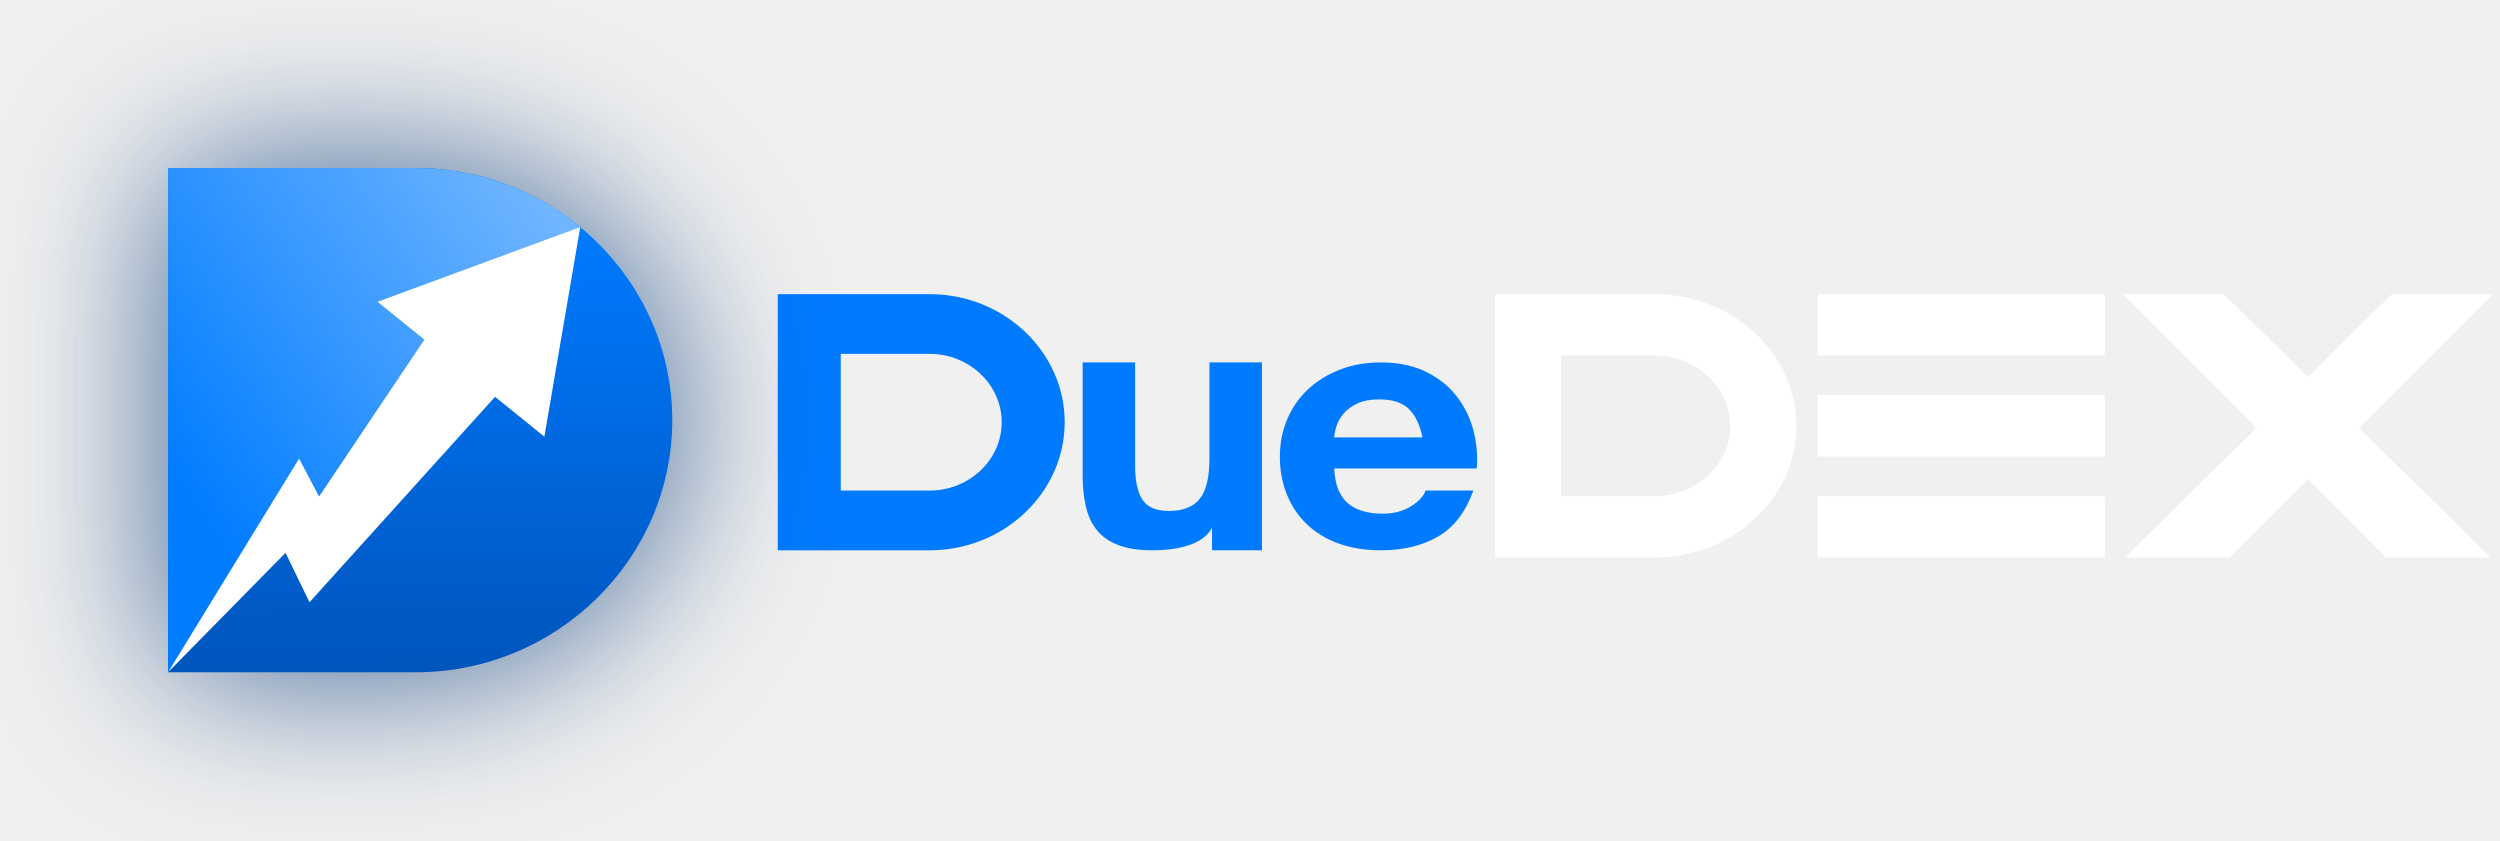
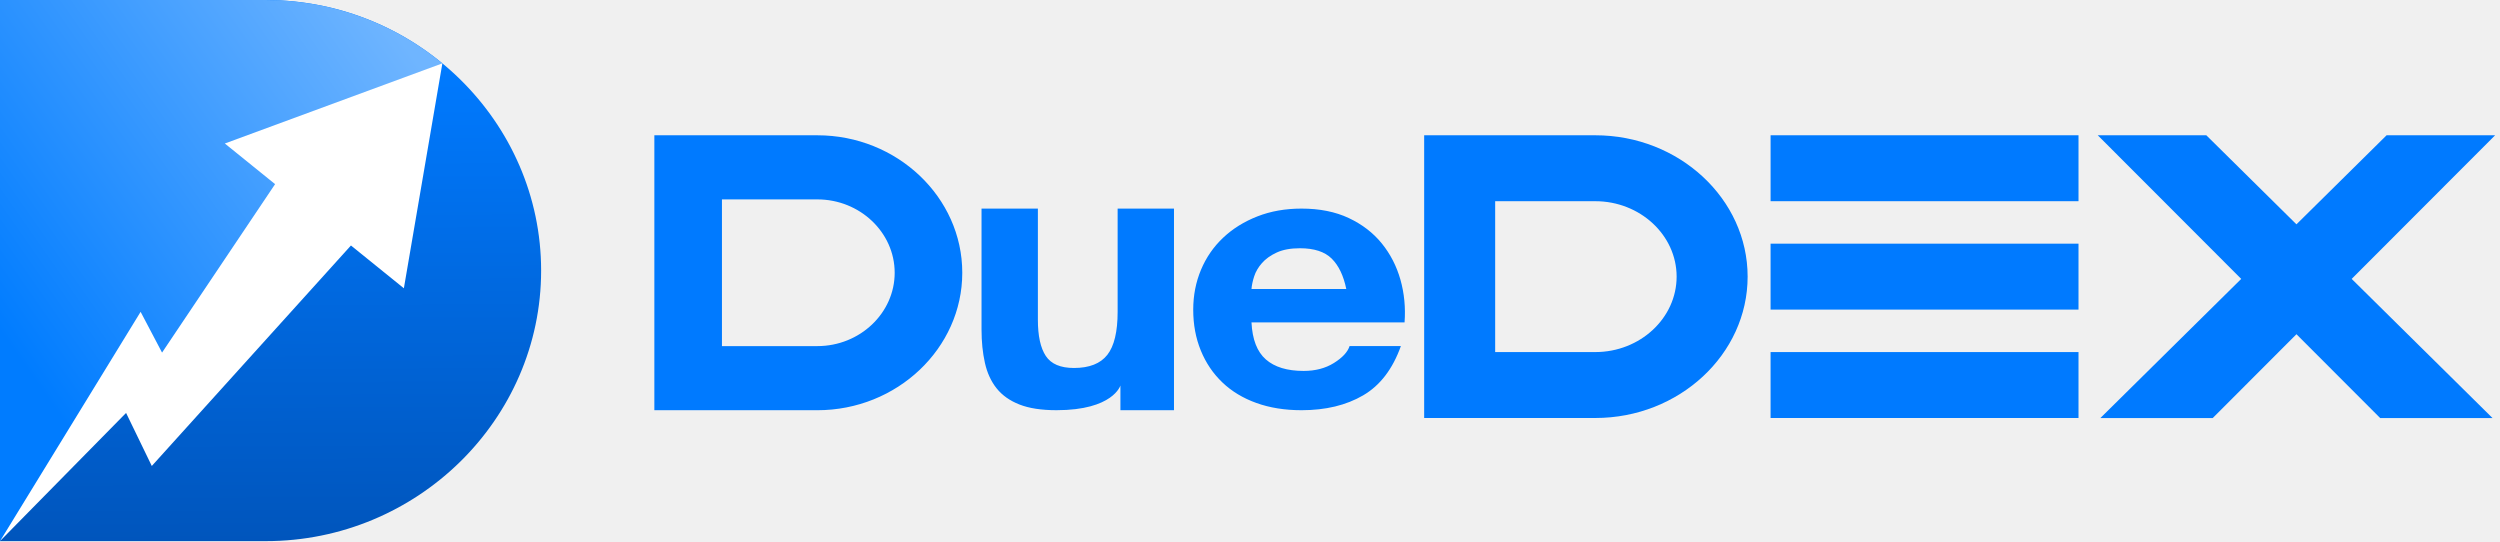
- <svg xmlns="http://www.w3.org/2000/svg" width="119" height="40" viewBox="0 0 119 40" fill="none">
-   <path fill-rule="evenodd" clip-rule="evenodd" d="M100.187 16.924V14H86.529V16.924H90.313H100.187ZM100.187 21.732V18.808H86.529V21.732H90.313H100.187ZM100.187 23.615V26.539H90.313H86.529V23.615H100.187ZM113.85 14L109.853 17.949L105.855 14H101.041L107.403 20.37L101.155 26.541H106.139L109.853 22.823L113.567 26.541H118.55L112.303 20.37L118.664 14H113.85ZM74.314 23.615H78.759C80.741 23.615 82.362 22.11 82.362 20.269C82.362 18.429 80.741 16.924 78.759 16.924H74.314V23.615ZM74.314 14H78.759C82.473 14 85.511 16.821 85.511 20.269C85.511 23.717 82.473 26.539 78.759 26.539H74.314H72.74H71.165V17.474V14H74.314Z" fill="white" />
-   <path fill-rule="evenodd" clip-rule="evenodd" d="M44.251 23.351H40.02V16.844H44.251C46.138 16.844 47.681 18.308 47.681 20.098C47.681 21.887 46.138 23.351 44.251 23.351ZM44.251 14.001H40.02H37.022V17.379V26.195H38.521H40.02H44.251C47.786 26.195 50.679 23.451 50.679 20.098C50.679 16.744 47.786 14.001 44.251 14.001ZM57.693 26.194V25.097C57.693 25.097 57.37 26.194 54.859 26.194C54.191 26.194 53.642 26.109 53.214 25.94C52.785 25.772 52.448 25.533 52.202 25.223C51.955 24.914 51.782 24.538 51.683 24.093C51.583 23.649 51.533 23.157 51.533 22.617V17.251H54.032V22.178C54.032 22.898 54.15 23.435 54.384 23.789C54.619 24.144 55.035 24.321 55.633 24.321C56.314 24.321 56.807 24.127 57.112 23.739C57.417 23.351 57.569 22.712 57.569 21.824V17.251H60.069V26.194H57.693ZM65.654 19.011C66.285 19.011 66.755 19.164 67.065 19.471C67.374 19.778 67.589 20.227 67.71 20.819H63.507C63.519 20.654 63.558 20.468 63.625 20.26C63.691 20.052 63.807 19.855 63.971 19.668C64.134 19.482 64.353 19.326 64.626 19.2C64.899 19.074 65.242 19.011 65.654 19.011ZM65.818 24.451C65.09 24.451 64.532 24.282 64.144 23.942C63.755 23.602 63.543 23.054 63.507 22.298H70.295C70.344 21.641 70.283 21.011 70.113 20.408C69.943 19.805 69.667 19.268 69.285 18.797C68.903 18.326 68.414 17.95 67.82 17.671C67.225 17.392 66.528 17.252 65.727 17.252C65.011 17.252 64.359 17.367 63.77 17.597C63.181 17.827 62.675 18.142 62.25 18.542C61.826 18.942 61.498 19.416 61.268 19.964C61.037 20.512 60.922 21.104 60.922 21.739C60.922 22.397 61.034 23 61.259 23.547C61.483 24.095 61.802 24.567 62.214 24.961C62.627 25.356 63.13 25.66 63.725 25.874C64.319 26.087 64.987 26.194 65.727 26.194C66.795 26.194 67.705 25.975 68.457 25.536C69.209 25.099 69.768 24.369 70.132 23.35H67.856C67.771 23.613 67.541 23.863 67.165 24.098C66.788 24.334 66.34 24.451 65.818 24.451Z" fill="#007AFF" />
-   <g filter="url(#filter0_d)">
-     <path fill-rule="evenodd" clip-rule="evenodd" d="M19.792 8H8V32H19.792C26.506 32 32 26.6 32 20C32 13.4 26.506 8 19.792 8Z" fill="url(#paint0_linear)" />
-   </g>
-   <path fill-rule="evenodd" clip-rule="evenodd" d="M19.767 8H8V32C8 32 25.552 13.395 27.62 10.81C25.496 9.051 22.75 8 19.767 8Z" fill="url(#paint1_linear)" />
-   <path fill-rule="evenodd" clip-rule="evenodd" d="M27.62 10.81L17.972 14.365L20.201 16.167L15.187 23.638L14.236 21.831L8.007 31.989L13.591 26.314L14.732 28.667L23.565 18.888L25.912 20.786L27.62 10.81Z" fill="white" />
+ <svg xmlns="http://www.w3.org/2000/svg" width="462" height="100" viewBox="0 0 462 100" fill="none">
+   <path fill-rule="evenodd" clip-rule="evenodd" d="M276.308 65.061H294.827C303.084 65.061 309.84 58.789 309.84 51.122C309.84 43.456 303.084 37.184 294.827 37.184H276.308V65.061ZM276.308 25H294.827C310.3 25 322.962 36.756 322.962 51.122C322.962 65.489 310.3 77.245 294.827 77.245H276.308H269.746H263.186V39.475V25H276.308ZM384.11 37.184V25H327.205V37.184H342.97H384.11ZM384.109 57.216V45.034H327.203V57.216H342.969H384.109ZM384.109 65.062V77.245H342.969H327.203V65.062H384.109ZM441.041 25L424.385 41.455L407.728 25H387.668L414.177 51.542L388.146 77.257H408.911L424.385 61.763L439.86 77.257H460.622L434.592 51.542L461.098 25H441.041Z" fill="#007AFF" />
+   <path fill-rule="evenodd" clip-rule="evenodd" d="M151.045 63.961H133.416V36.849H151.045C158.906 36.849 165.337 42.949 165.337 50.405C165.337 57.861 158.906 63.961 151.045 63.961ZM151.045 25.001H133.416H120.924V39.078V75.809H127.169H133.416H151.045C165.776 75.809 177.829 64.377 177.829 50.405C177.829 36.433 165.776 25.001 151.045 25.001ZM207.053 75.805V71.236C207.053 71.236 205.708 75.805 195.246 75.805C192.46 75.805 190.174 75.454 188.389 74.751C186.606 74.048 185.201 73.053 184.172 71.763C183.146 70.475 182.424 68.906 182.011 67.053C181.594 65.202 181.387 63.151 181.387 60.901V38.546H191.8V59.075C191.8 62.074 192.289 64.311 193.267 65.787C194.244 67.265 195.979 68.002 198.472 68.002C201.307 68.002 203.36 67.193 204.633 65.578C205.904 63.959 206.539 61.301 206.539 57.599V38.546H216.953V75.805H207.053ZM240.225 45.877C242.852 45.877 244.812 46.515 246.102 47.794C247.391 49.074 248.288 50.945 248.793 53.411H231.276C231.326 52.726 231.49 51.949 231.769 51.081C232.045 50.215 232.528 49.393 233.21 48.617C233.891 47.84 234.803 47.19 235.94 46.664C237.078 46.14 238.505 45.877 240.225 45.877ZM240.906 68.547C237.873 68.547 235.547 67.84 233.931 66.425C232.311 65.008 231.427 62.725 231.276 59.575H259.563C259.765 56.836 259.511 54.211 258.805 51.699C258.095 49.188 256.945 46.949 255.354 44.985C253.762 43.023 251.725 41.459 249.248 40.293C246.771 39.13 243.864 38.548 240.527 38.548C237.543 38.548 234.827 39.027 232.375 39.986C229.922 40.945 227.812 42.258 226.042 43.925C224.272 45.592 222.907 47.566 221.947 49.849C220.987 52.133 220.508 54.599 220.508 57.245C220.508 59.985 220.975 62.498 221.911 64.78C222.845 67.063 224.172 69.028 225.892 70.67C227.611 72.314 229.708 73.581 232.185 74.473C234.662 75.363 237.443 75.807 240.527 75.807C244.977 75.807 248.769 74.895 251.902 73.067C255.037 71.243 257.364 68.204 258.881 63.959H249.401C249.046 65.055 248.086 66.093 246.518 67.074C244.951 68.058 243.081 68.547 240.906 68.547Z" fill="#007AFF" />
+   <path fill-rule="evenodd" clip-rule="evenodd" d="M49.135 0H0V100H49.135C77.108 100 100 77.5 100 50C100 22.5 77.108 0 49.135 0Z" fill="url(#paint0_linear)" />
+   <path fill-rule="evenodd" clip-rule="evenodd" d="M49.03 0H0V100C0 100 73.132 22.477 81.75 11.709C72.901 4.38 61.458 0 49.03 0Z" fill="url(#paint1_linear)" />
+   <path fill-rule="evenodd" clip-rule="evenodd" d="M81.75 11.709L41.549 26.521L50.837 34.03L29.947 65.157L25.986 57.627L0.031 99.954L23.299 76.308L28.051 86.112L64.855 45.367L74.636 53.274L81.75 11.709Z" fill="white" />
  <defs>
-     <filter id="filter0_d" x="0" y="0" width="40" height="40" filterUnits="userSpaceOnUse" color-interpolation-filters="sRGB">
-       <feFlood flood-opacity="0" result="BackgroundImageFix" />
-       <feColorMatrix in="SourceAlpha" type="matrix" values="0 0 0 0 0 0 0 0 0 0 0 0 0 0 0 0 0 0 127 0" />
-       <feOffset />
-       <feGaussianBlur stdDeviation="4" />
-       <feColorMatrix type="matrix" values="0 0 0 0 0 0 0 0 0 0.21 0 0 0 0 0.471 0 0 0 0.75 0" />
-       <feBlend mode="normal" in2="BackgroundImageFix" result="effect1_dropShadow" />
-       <feBlend mode="normal" in="SourceGraphic" in2="effect1_dropShadow" result="shape" />
-     </filter>
-     <linearGradient id="paint0_linear" x1="27.5" y1="11" x2="27.625" y2="31.999" gradientUnits="userSpaceOnUse">
+     <linearGradient id="paint0_linear" x1="81.25" y1="12.5" x2="81.773" y2="99.997" gradientUnits="userSpaceOnUse">
      <stop stop-color="#007AFF" />
      <stop offset="1" stop-color="#0055BC" />
    </linearGradient>
-     <linearGradient id="paint1_linear" x1="26" y1="10" x2="7.948" y2="22.651" gradientUnits="userSpaceOnUse">
+     <linearGradient id="paint1_linear" x1="75" y1="8.333" x2="-0.218" y2="61.045" gradientUnits="userSpaceOnUse">
      <stop stop-color="#6FB5FF" />
      <stop offset="1" stop-color="#007CFF" />
    </linearGradient>
  </defs>
</svg>
